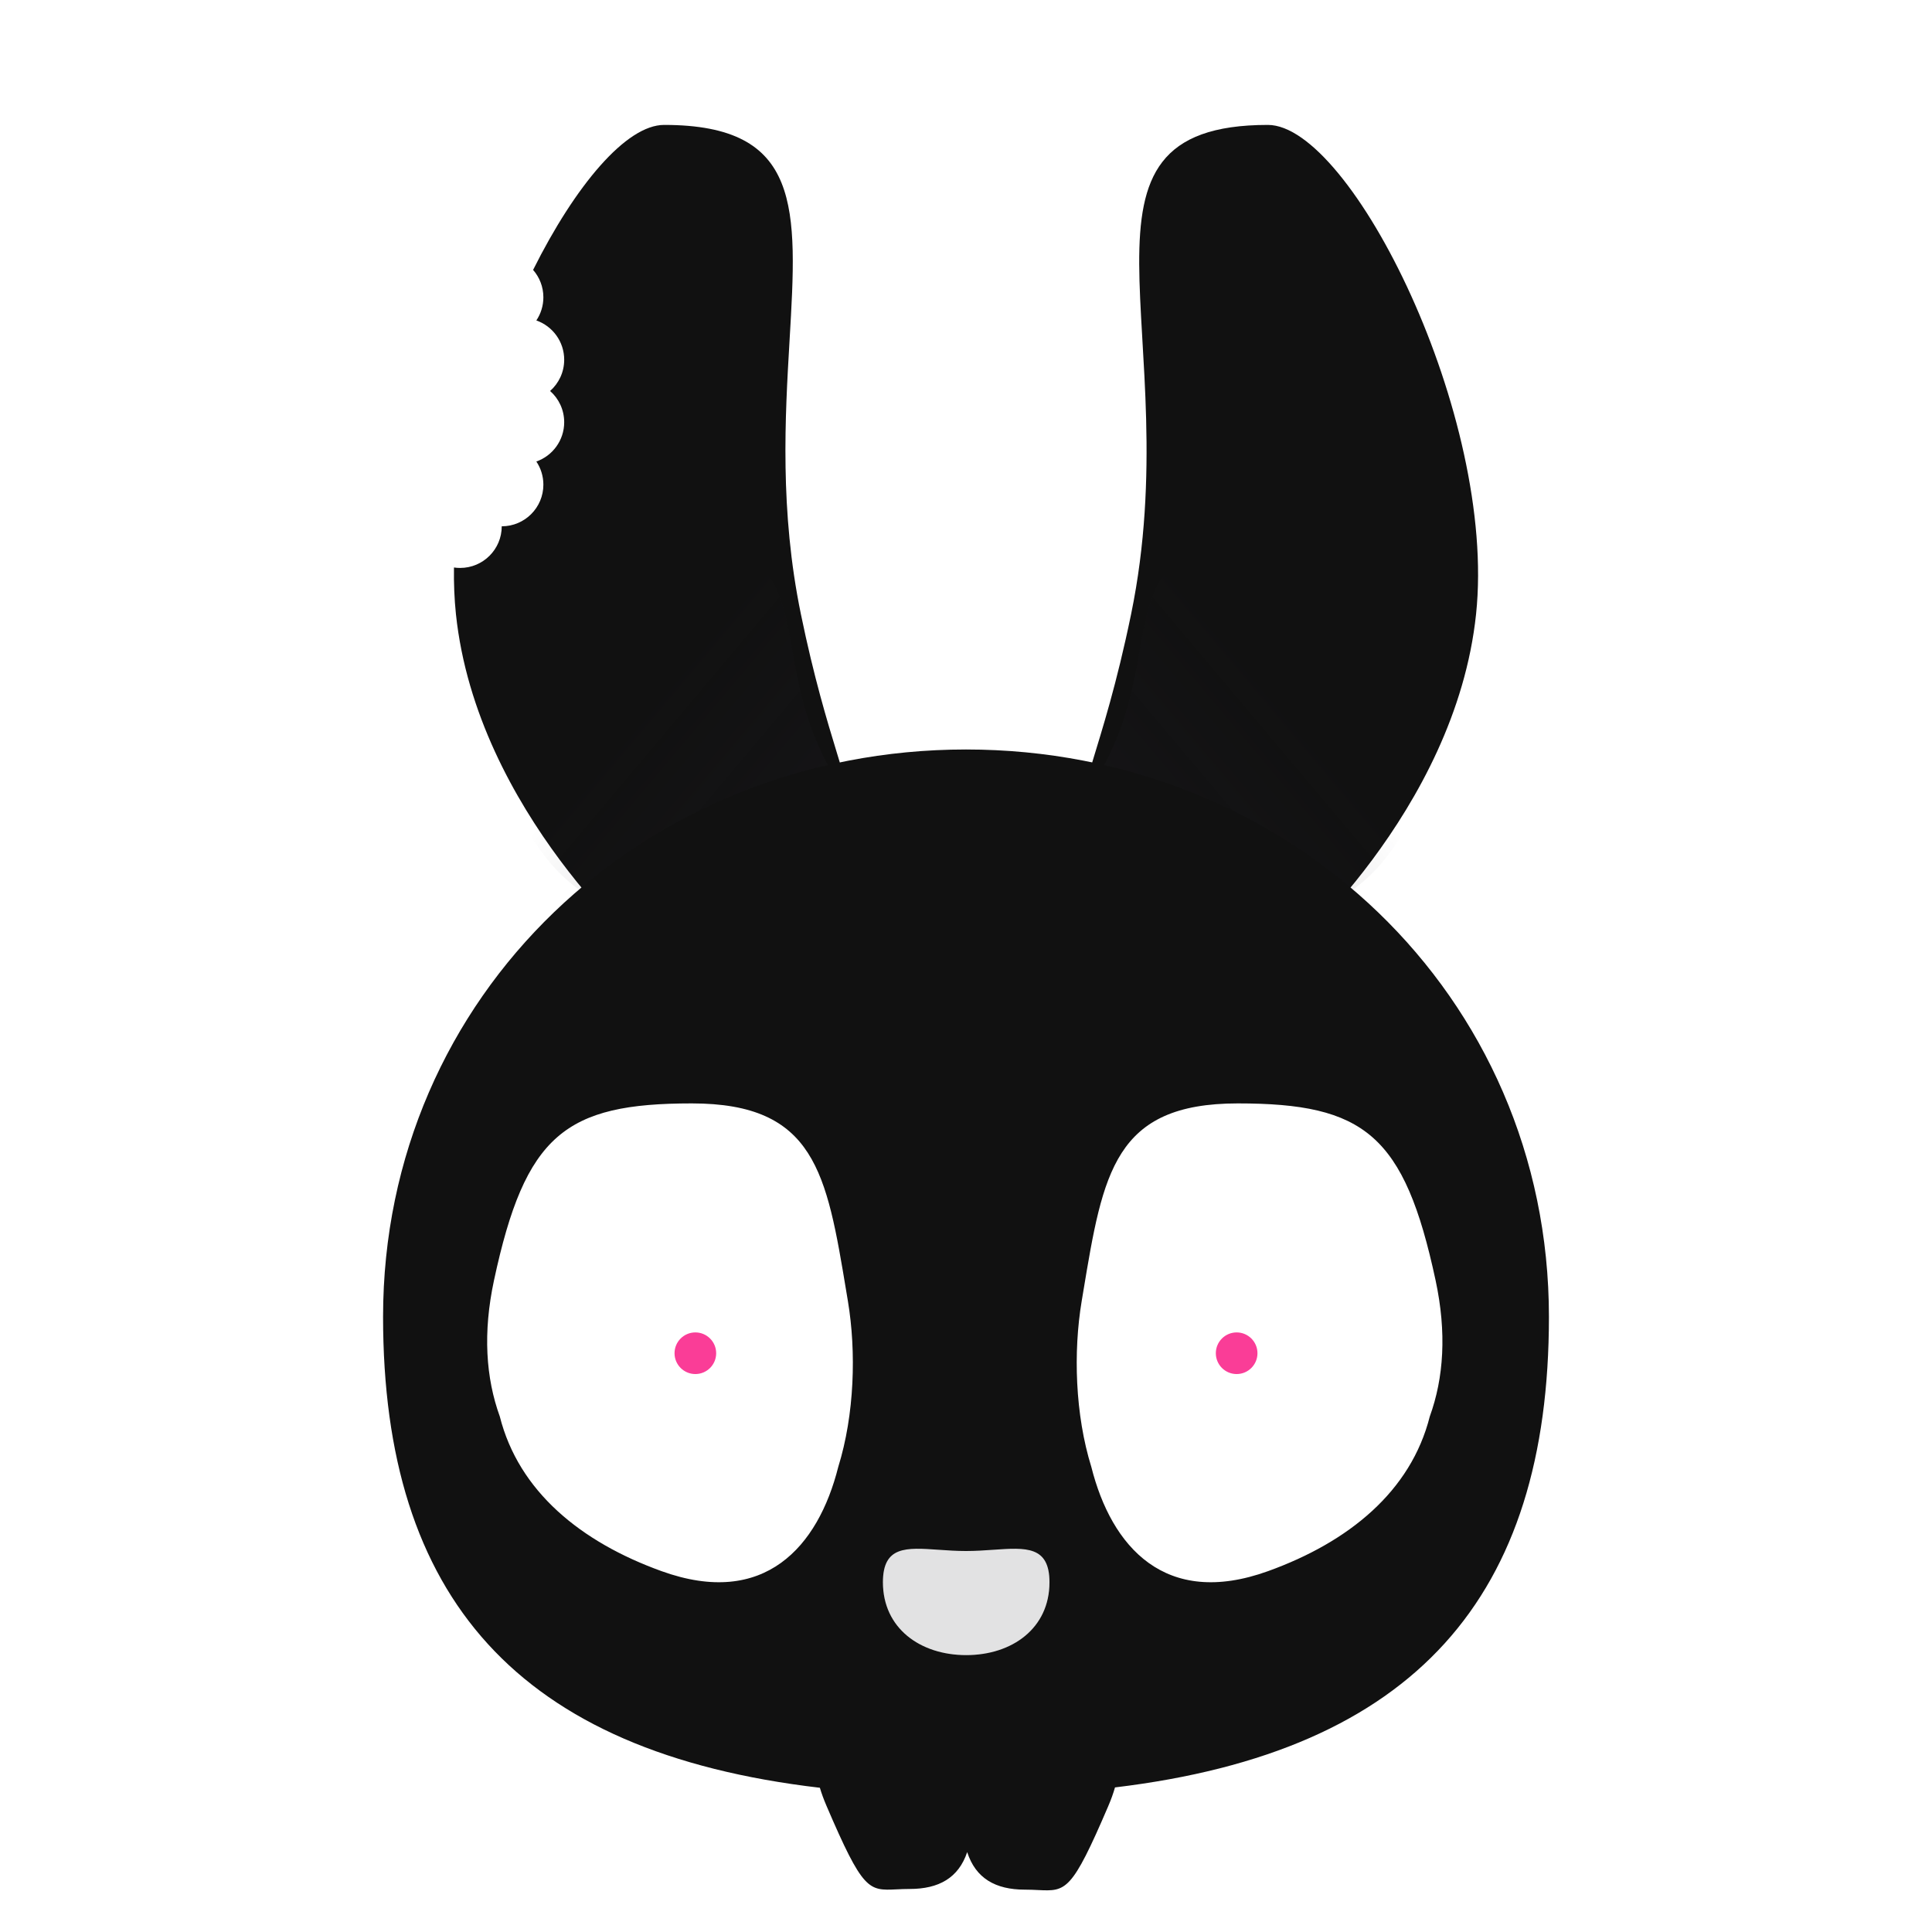
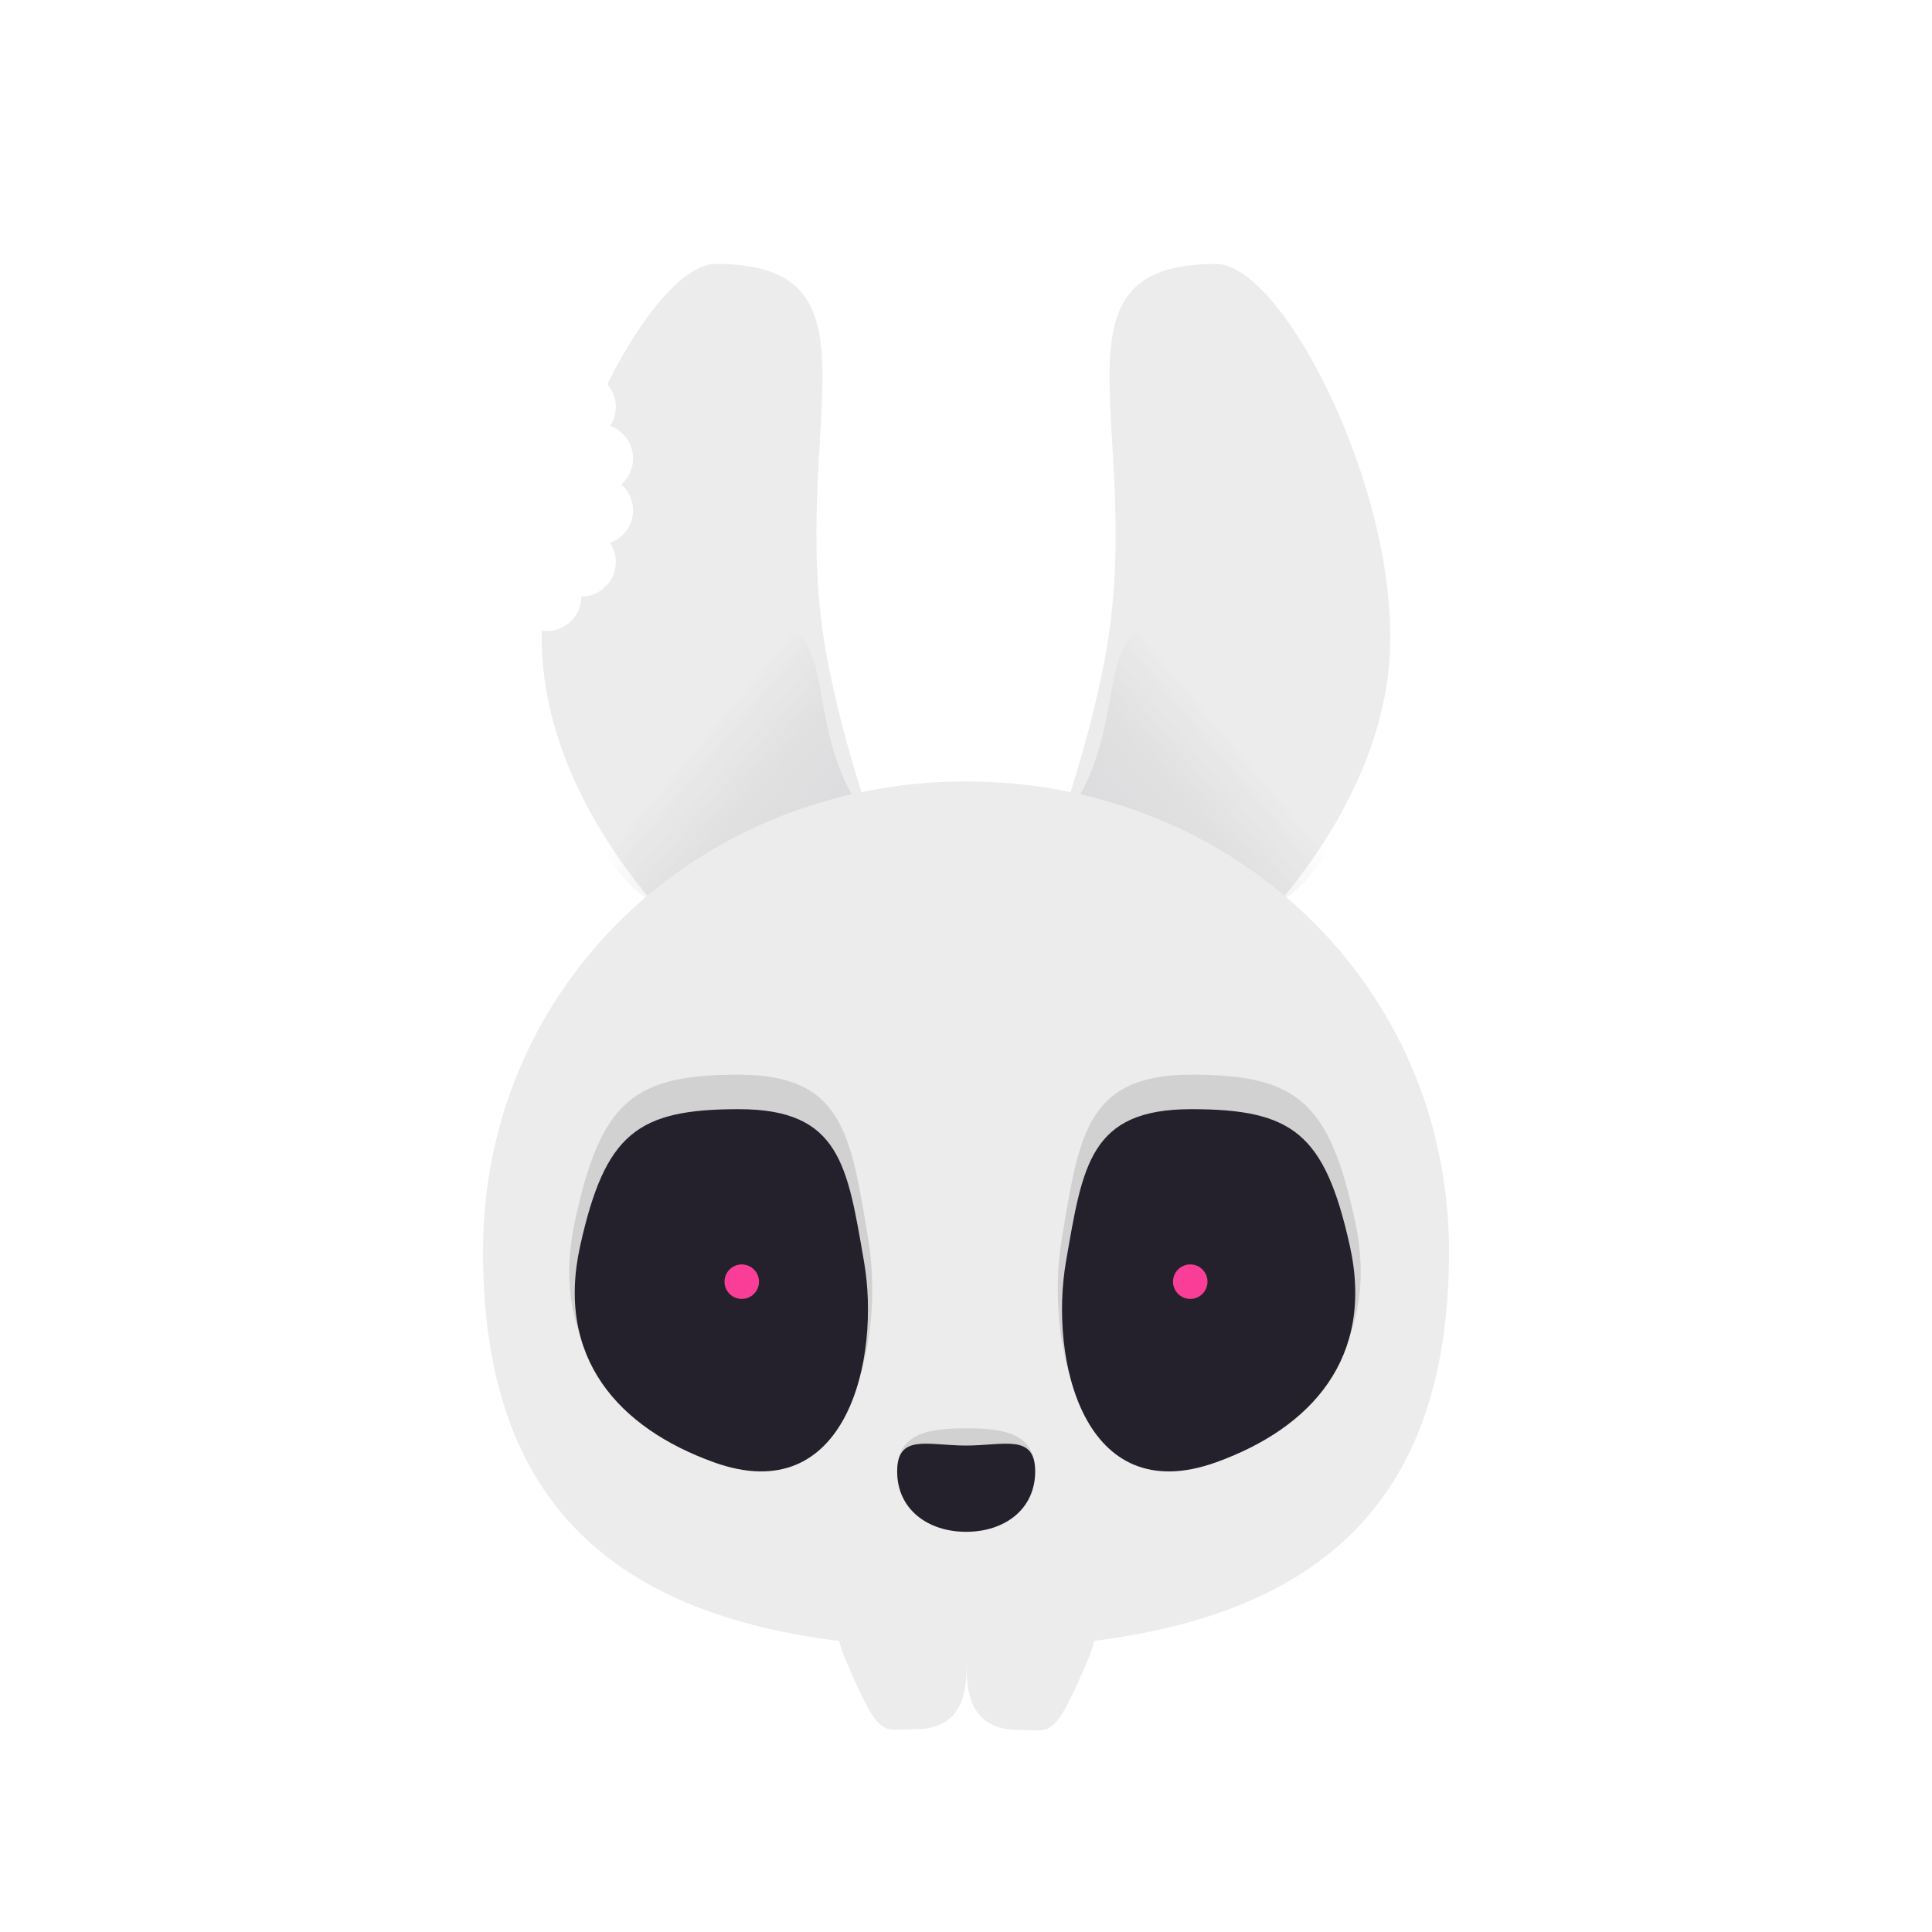
- <svg xmlns="http://www.w3.org/2000/svg" width="116" height="116" viewBox="0 0 116 116" fill="none">
-   <path fill-rule="evenodd" clip-rule="evenodd" d="M50.238 45.168C50.905 47.355 51.261 48.525 50.933 49.451C50.555 50.518 49.27 51.262 46.506 52.863C44.68 53.921 42.208 55.354 38.925 57.5C38.925 57.5 28.625 48.75 27.375 36.875C27.28 35.97 27.243 35.033 27.257 34.073C27.377 34.091 27.5 34.1 27.625 34.1C29.006 34.1 30.125 32.981 30.125 31.6C31.506 31.6 32.625 30.481 32.625 29.1C32.625 28.585 32.469 28.107 32.203 27.71C33.177 27.368 33.875 26.441 33.875 25.35C33.875 24.603 33.548 23.933 33.029 23.475C33.548 23.017 33.875 22.347 33.875 21.6C33.875 20.509 33.177 19.582 32.203 19.24C32.469 18.843 32.625 18.365 32.625 17.85C32.625 17.221 32.392 16.645 32.008 16.206C34.542 11.13 37.598 7.5 39.875 7.5C48.165 7.5 47.873 12.487 47.408 20.414C47.137 25.037 46.807 30.659 48.087 36.875C48.874 40.699 49.669 43.303 50.238 45.168Z" fill="#111111" />
-   <path d="M46.738 35.625C43.581 27.733 29.394 46.25 31.738 50C34.238 54 35.488 53.125 36.738 55.625L51.113 48.125C47.363 43.125 47.988 38.75 46.738 35.625Z" fill="url(#paint0_linear_1_80)" fill-opacity="0.2" />
-   <path d="M67.913 36.875C64.439 53.75 60.825 46.875 77.075 57.5C77.075 57.5 87.375 48.75 88.625 36.875C89.875 25 81.125 7.5 76.125 7.5C63 7.5 71.387 20 67.913 36.875Z" fill="#111111" />
-   <path d="M69.262 35.625C72.419 27.733 86.606 46.25 84.262 50C81.762 54 80.512 53.125 79.262 55.625L64.887 48.125C68.637 43.125 68.012 38.75 69.262 35.625Z" fill="url(#paint1_linear_1_80)" fill-opacity="0.2" />
-   <path d="M63.012 95C63.012 97.761 60.774 99.375 58.012 99.375C55.251 99.375 53.012 97.761 53.012 95C53.012 92.239 55.251 91.875 58.012 91.875C60.774 91.875 63.012 92.239 63.012 95Z" fill="#24212D" fill-opacity="0.13" />
-   <path fill-rule="evenodd" clip-rule="evenodd" d="M93 79.063C93 95.84 84.996 105.152 66.946 107.319C66.847 107.667 66.712 108.046 66.535 108.457C64.341 113.577 64.008 113.561 62.326 113.481C62.091 113.47 61.831 113.457 61.535 113.457C59.77 113.457 58.583 112.78 58.071 111.204C57.552 112.751 56.37 113.416 54.62 113.416C54.325 113.416 54.064 113.429 53.83 113.44C52.147 113.52 51.814 113.536 49.62 108.416C49.454 108.029 49.324 107.671 49.227 107.34C31.055 105.212 23 95.894 23 79.063C23 59.733 38.67 45 58 45C77.33 45 93 59.733 93 79.063ZM50.91 78.125C51.417 81.168 51.307 84.932 50.329 88.08C49.124 92.863 45.903 96.564 39.723 94.335C34.87 92.586 31.146 89.544 30.009 85.048C29.169 82.732 28.987 80.016 29.66 76.875C31.535 68.125 33.941 66.25 41.535 66.25C48.939 66.25 49.629 70.409 50.817 77.567L50.91 78.125ZM64.945 78.125C64.438 81.168 64.548 84.932 65.526 88.08C66.731 92.863 69.952 96.564 76.132 94.335C80.985 92.586 84.709 89.544 85.846 85.048C86.686 82.732 86.868 80.016 86.195 76.875C84.32 68.125 81.914 66.25 74.32 66.25C66.916 66.25 66.226 70.409 65.038 77.567L64.945 78.125ZM58.012 99.375C60.774 99.375 63.012 97.761 63.012 95C63.012 92.816 61.604 92.914 59.648 93.05C59.132 93.086 58.577 93.125 58 93.125C57.422 93.125 56.868 93.086 56.353 93.05C54.404 92.914 53.012 92.816 53.012 95C53.012 97.761 55.251 99.375 58.012 99.375Z" fill="#111111" />
-   <circle cx="41.75" cy="81.25" r="1.25" fill="#FA3D97" />
-   <circle cx="74.25" cy="81.25" r="1.25" fill="#FA3D97" />
+ <svg xmlns="http://www.w3.org/2000/svg" width="300" height="300" viewBox="0 0 300 300" fill="none">
+   <path d="M111.161 40.982C139.286 40.982 121.313 67.768 128.758 103.928C136.203 140.089 143.946 125.357 109.125 148.125C109.081 148.087 87.051 129.349 84.375 103.928C84.171 101.989 84.092 99.981 84.124 97.924C84.381 97.961 84.644 97.982 84.911 97.982C87.87 97.982 90.268 95.583 90.268 92.625C93.226 92.625 95.625 90.227 95.625 87.268C95.625 86.165 95.292 85.139 94.72 84.287C96.807 83.555 98.304 81.569 98.304 79.232C98.304 77.632 97.601 76.195 96.488 75.214C97.601 74.232 98.304 72.796 98.304 71.196C98.304 68.859 96.806 66.872 94.719 66.14C95.29 65.288 95.625 64.264 95.625 63.161C95.625 61.812 95.126 60.581 94.304 59.639C99.734 48.762 106.281 40.982 111.161 40.982Z" fill="#EDECEC" />
+   <path d="M125.867 101.25C119.102 84.338 88.702 124.018 93.724 132.054C99.081 140.625 101.76 138.75 104.438 144.107L135.242 128.036C127.206 117.321 128.545 107.946 125.867 101.25Z" fill="url(#paint0_linear_106_2)" fill-opacity="0.2" />
+   <path d="M171.242 103.929C163.797 140.089 156.054 125.357 190.875 148.125C190.875 148.125 212.946 129.375 215.625 103.929C218.304 78.482 199.554 40.982 188.839 40.982C160.714 40.982 178.687 67.768 171.242 103.929Z" fill="#EDECEC" />
+   <path d="M174.133 101.25C180.898 84.338 211.298 124.018 206.276 132.054C200.919 140.625 198.24 138.75 195.562 144.107L164.758 128.036C172.794 117.321 171.455 107.946 174.133 101.25Z" fill="url(#paint1_linear_106_2)" fill-opacity="0.2" />
+   <path d="M150 121.339C191.421 121.339 225 152.911 225 194.332C225 230.052 208.069 249.978 169.912 254.788C169.698 255.709 169.355 256.74 168.861 257.891C163.504 270.39 163.325 268.605 158.147 268.605C152.97 268.605 150.111 265.887 150.111 259.23C150.111 258.913 150.103 258.599 150.093 258.289C150.084 258.57 150.079 258.855 150.079 259.142C150.079 265.799 147.22 268.517 142.043 268.517C136.865 268.517 136.685 270.302 131.328 257.802C130.855 256.699 130.522 255.707 130.307 254.815C91.996 250.054 75 230.12 75 194.332C75 152.911 108.579 121.339 150 121.339Z" fill="#EDECEC" />
+   <path d="M134.807 192.321C137.486 208.393 132.129 233.839 110.7 225.804C95.464 220.09 85.254 208.393 89.272 189.643C93.29 170.893 98.445 166.875 114.718 166.875C130.991 166.875 132.129 176.25 134.807 192.321Z" fill="#24212D" fill-opacity="0.13" />
+   <path d="M134.165 195.907C136.758 210.86 131.573 234.534 110.835 227.058C96.089 221.742 86.208 210.86 90.096 193.415C93.985 175.97 98.974 172.232 114.723 172.232C130.472 172.232 131.573 180.954 134.165 195.907Z" fill="#24212D" />
+   <circle cx="115.179" cy="199.018" r="2.679" fill="#FA3D97" />
+   <path d="M164.882 192.321C162.203 208.393 167.561 233.839 188.989 225.804C204.226 220.09 214.436 208.393 210.418 189.643C206.4 170.893 201.244 166.875 184.971 166.875C168.699 166.875 167.561 176.25 164.882 192.321Z" fill="#24212D" fill-opacity="0.13" />
+   <path d="M165.524 195.907C162.932 210.86 168.116 234.534 188.855 227.058C203.601 221.742 213.482 210.86 209.593 193.415C205.705 175.97 200.715 172.232 184.966 172.232C169.218 172.232 168.116 180.954 165.524 195.907Z" fill="#24212D" />
+   <circle cx="184.822" cy="199.018" r="2.679" fill="#FA3D97" />
+   <path d="M160.74 228.482C160.74 234.399 155.944 237.857 150.026 237.857C144.109 237.857 139.312 234.399 139.312 228.482C139.312 222.565 144.109 221.786 150.026 221.786C155.944 221.786 160.74 222.565 160.74 228.482Z" fill="#24212D" fill-opacity="0.13" />
+   <path d="M160.74 228.482C160.74 234.399 155.944 237.857 150.026 237.857C144.109 237.857 139.312 234.399 139.312 228.482C139.312 222.565 144.083 224.464 150 224.464C155.917 224.464 160.74 222.565 160.74 228.482Z" fill="#24212D" />
  <defs>
-     <linearGradient id="paint0_linear_1_80" x1="36.113" y1="45" x2="47.988" y2="55" gradientUnits="userSpaceOnUse">
+     <linearGradient id="paint0_linear_106_2" x1="103.099" y1="121.339" x2="128.545" y2="142.768" gradientUnits="userSpaceOnUse">
      <stop stop-color="#24212D" stop-opacity="0" />
-       <stop offset="1" stop-color="#24212D" />
+       <stop offset="1" stop-color="#A7A3B3" />
    </linearGradient>
-     <linearGradient id="paint1_linear_1_80" x1="79.887" y1="45" x2="68.012" y2="55" gradientUnits="userSpaceOnUse">
+     <linearGradient id="paint1_linear_106_2" x1="196.901" y1="121.339" x2="171.455" y2="142.768" gradientUnits="userSpaceOnUse">
      <stop stop-color="#24212D" stop-opacity="0" />
-       <stop offset="1" stop-color="#24212D" />
+       <stop offset="1" stop-color="#A7A3B3" />
    </linearGradient>
  </defs>
</svg>
